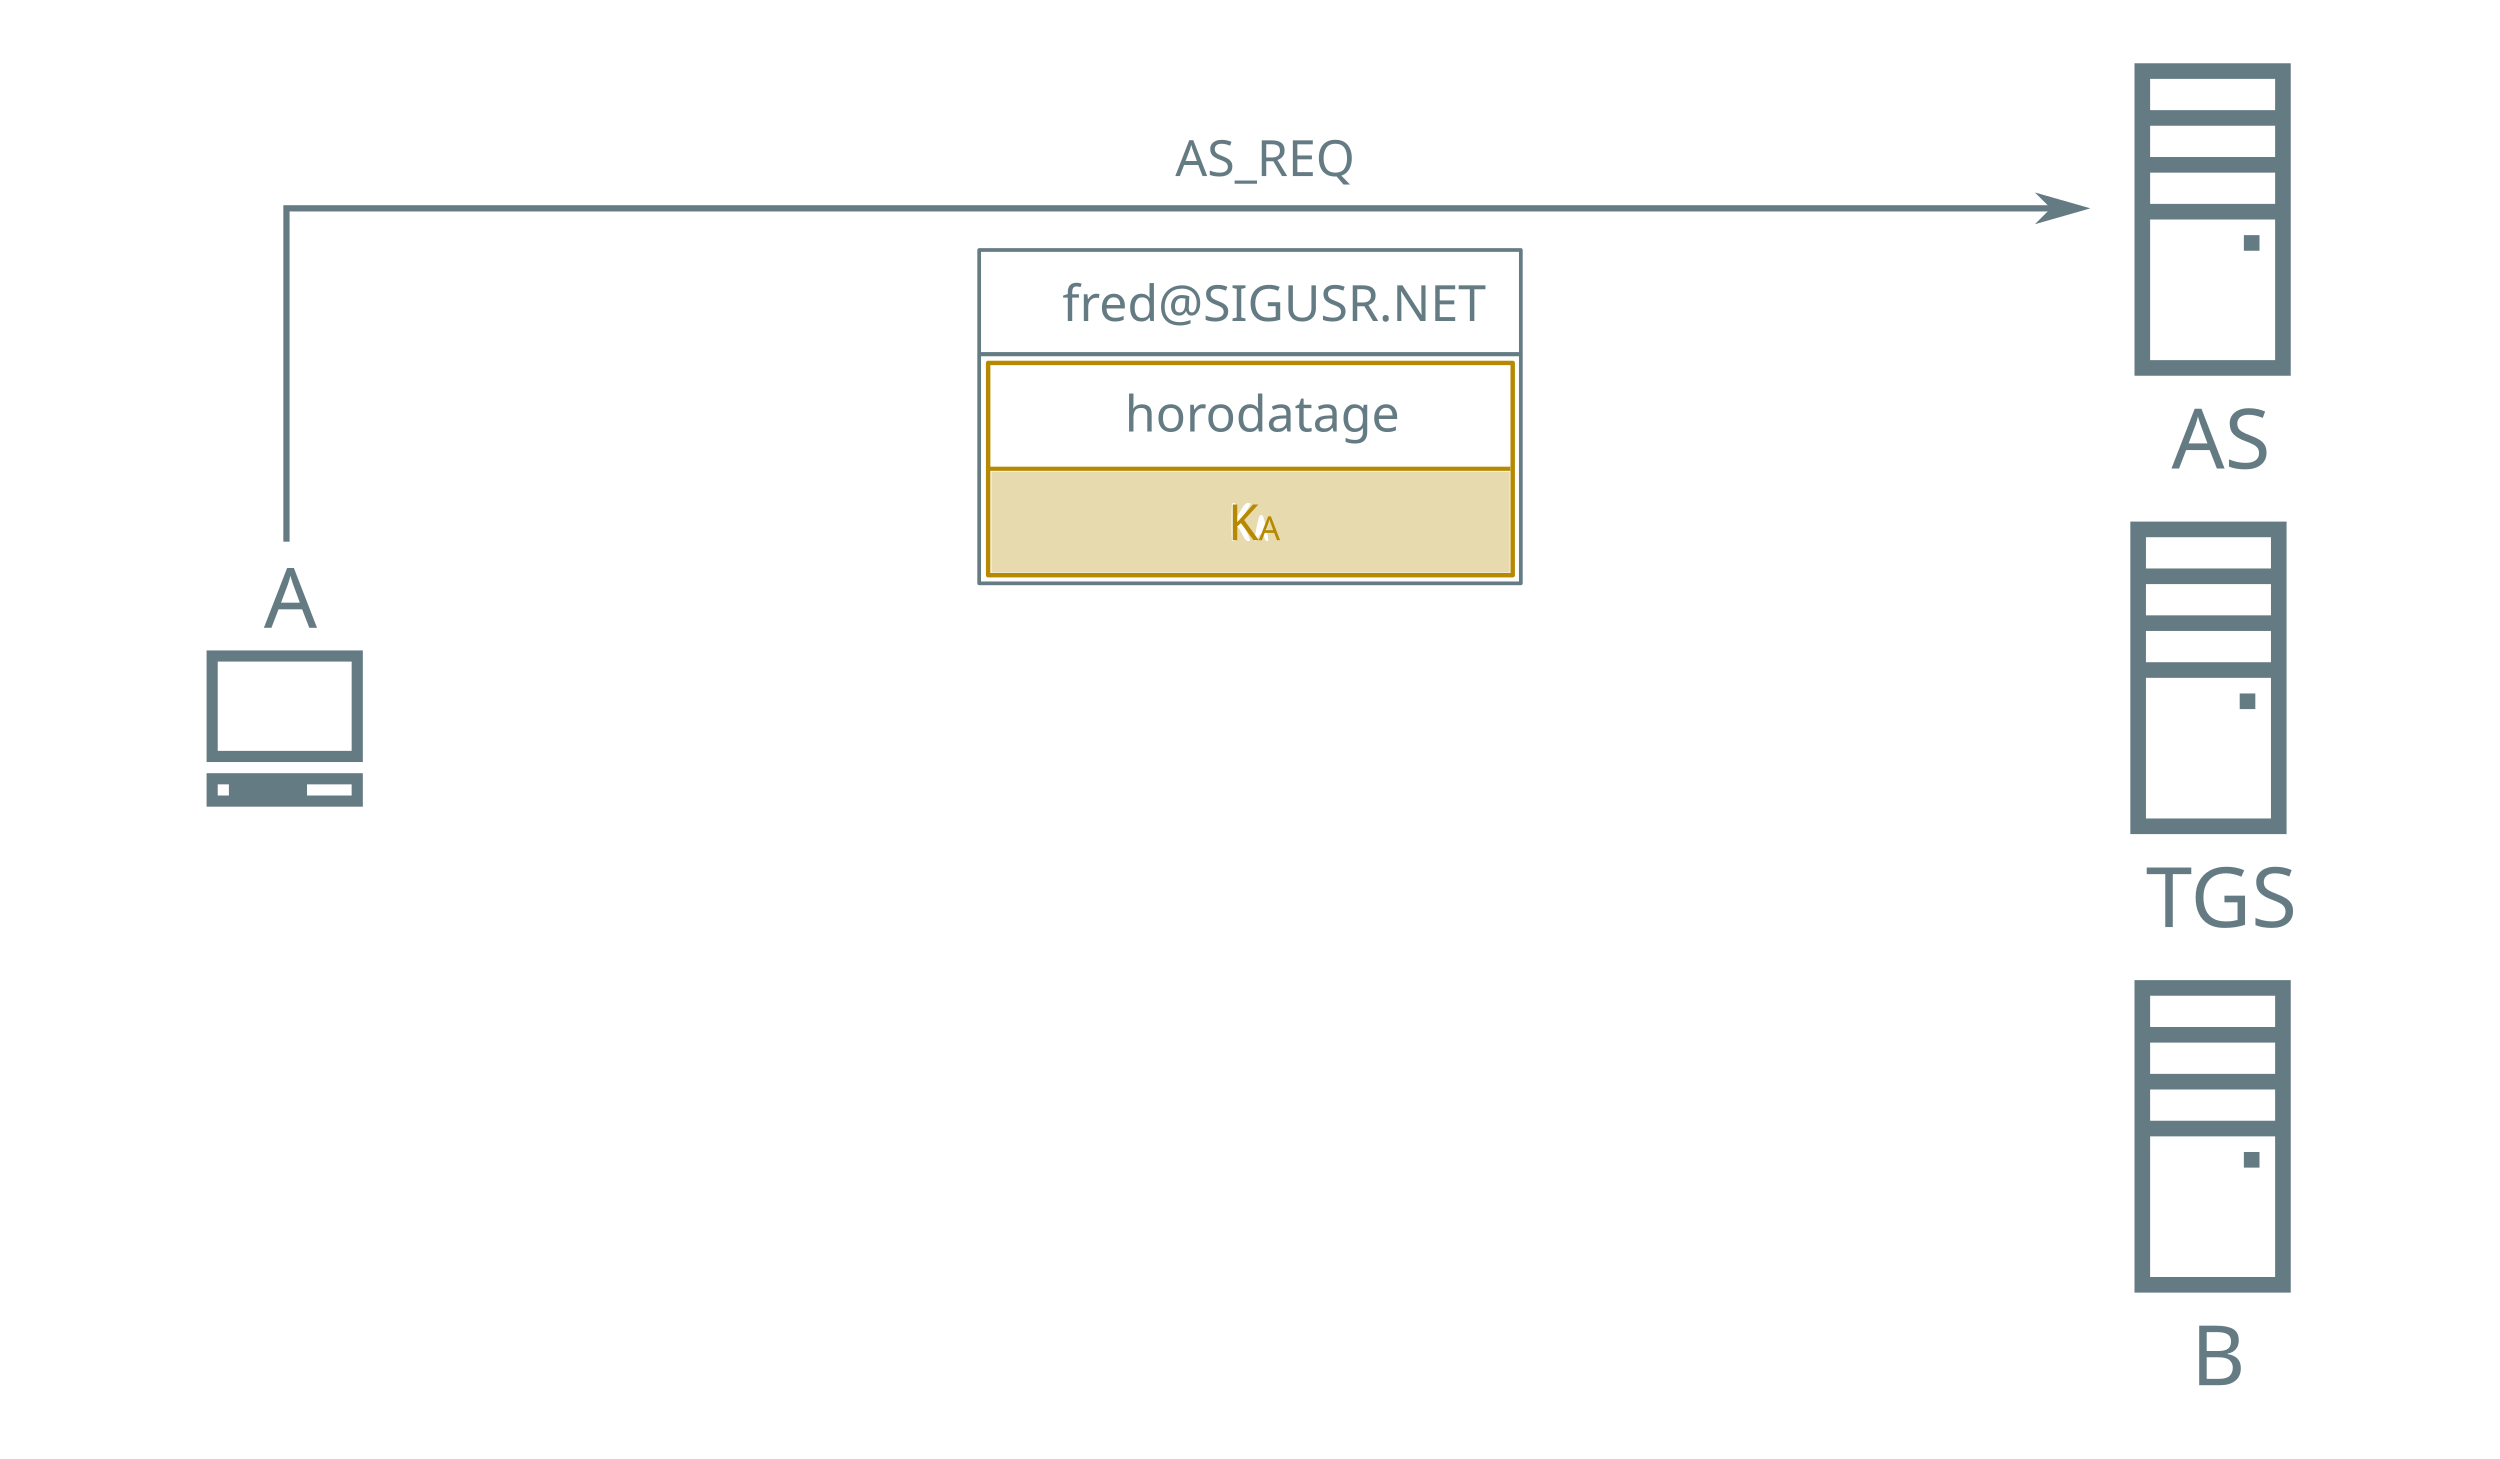
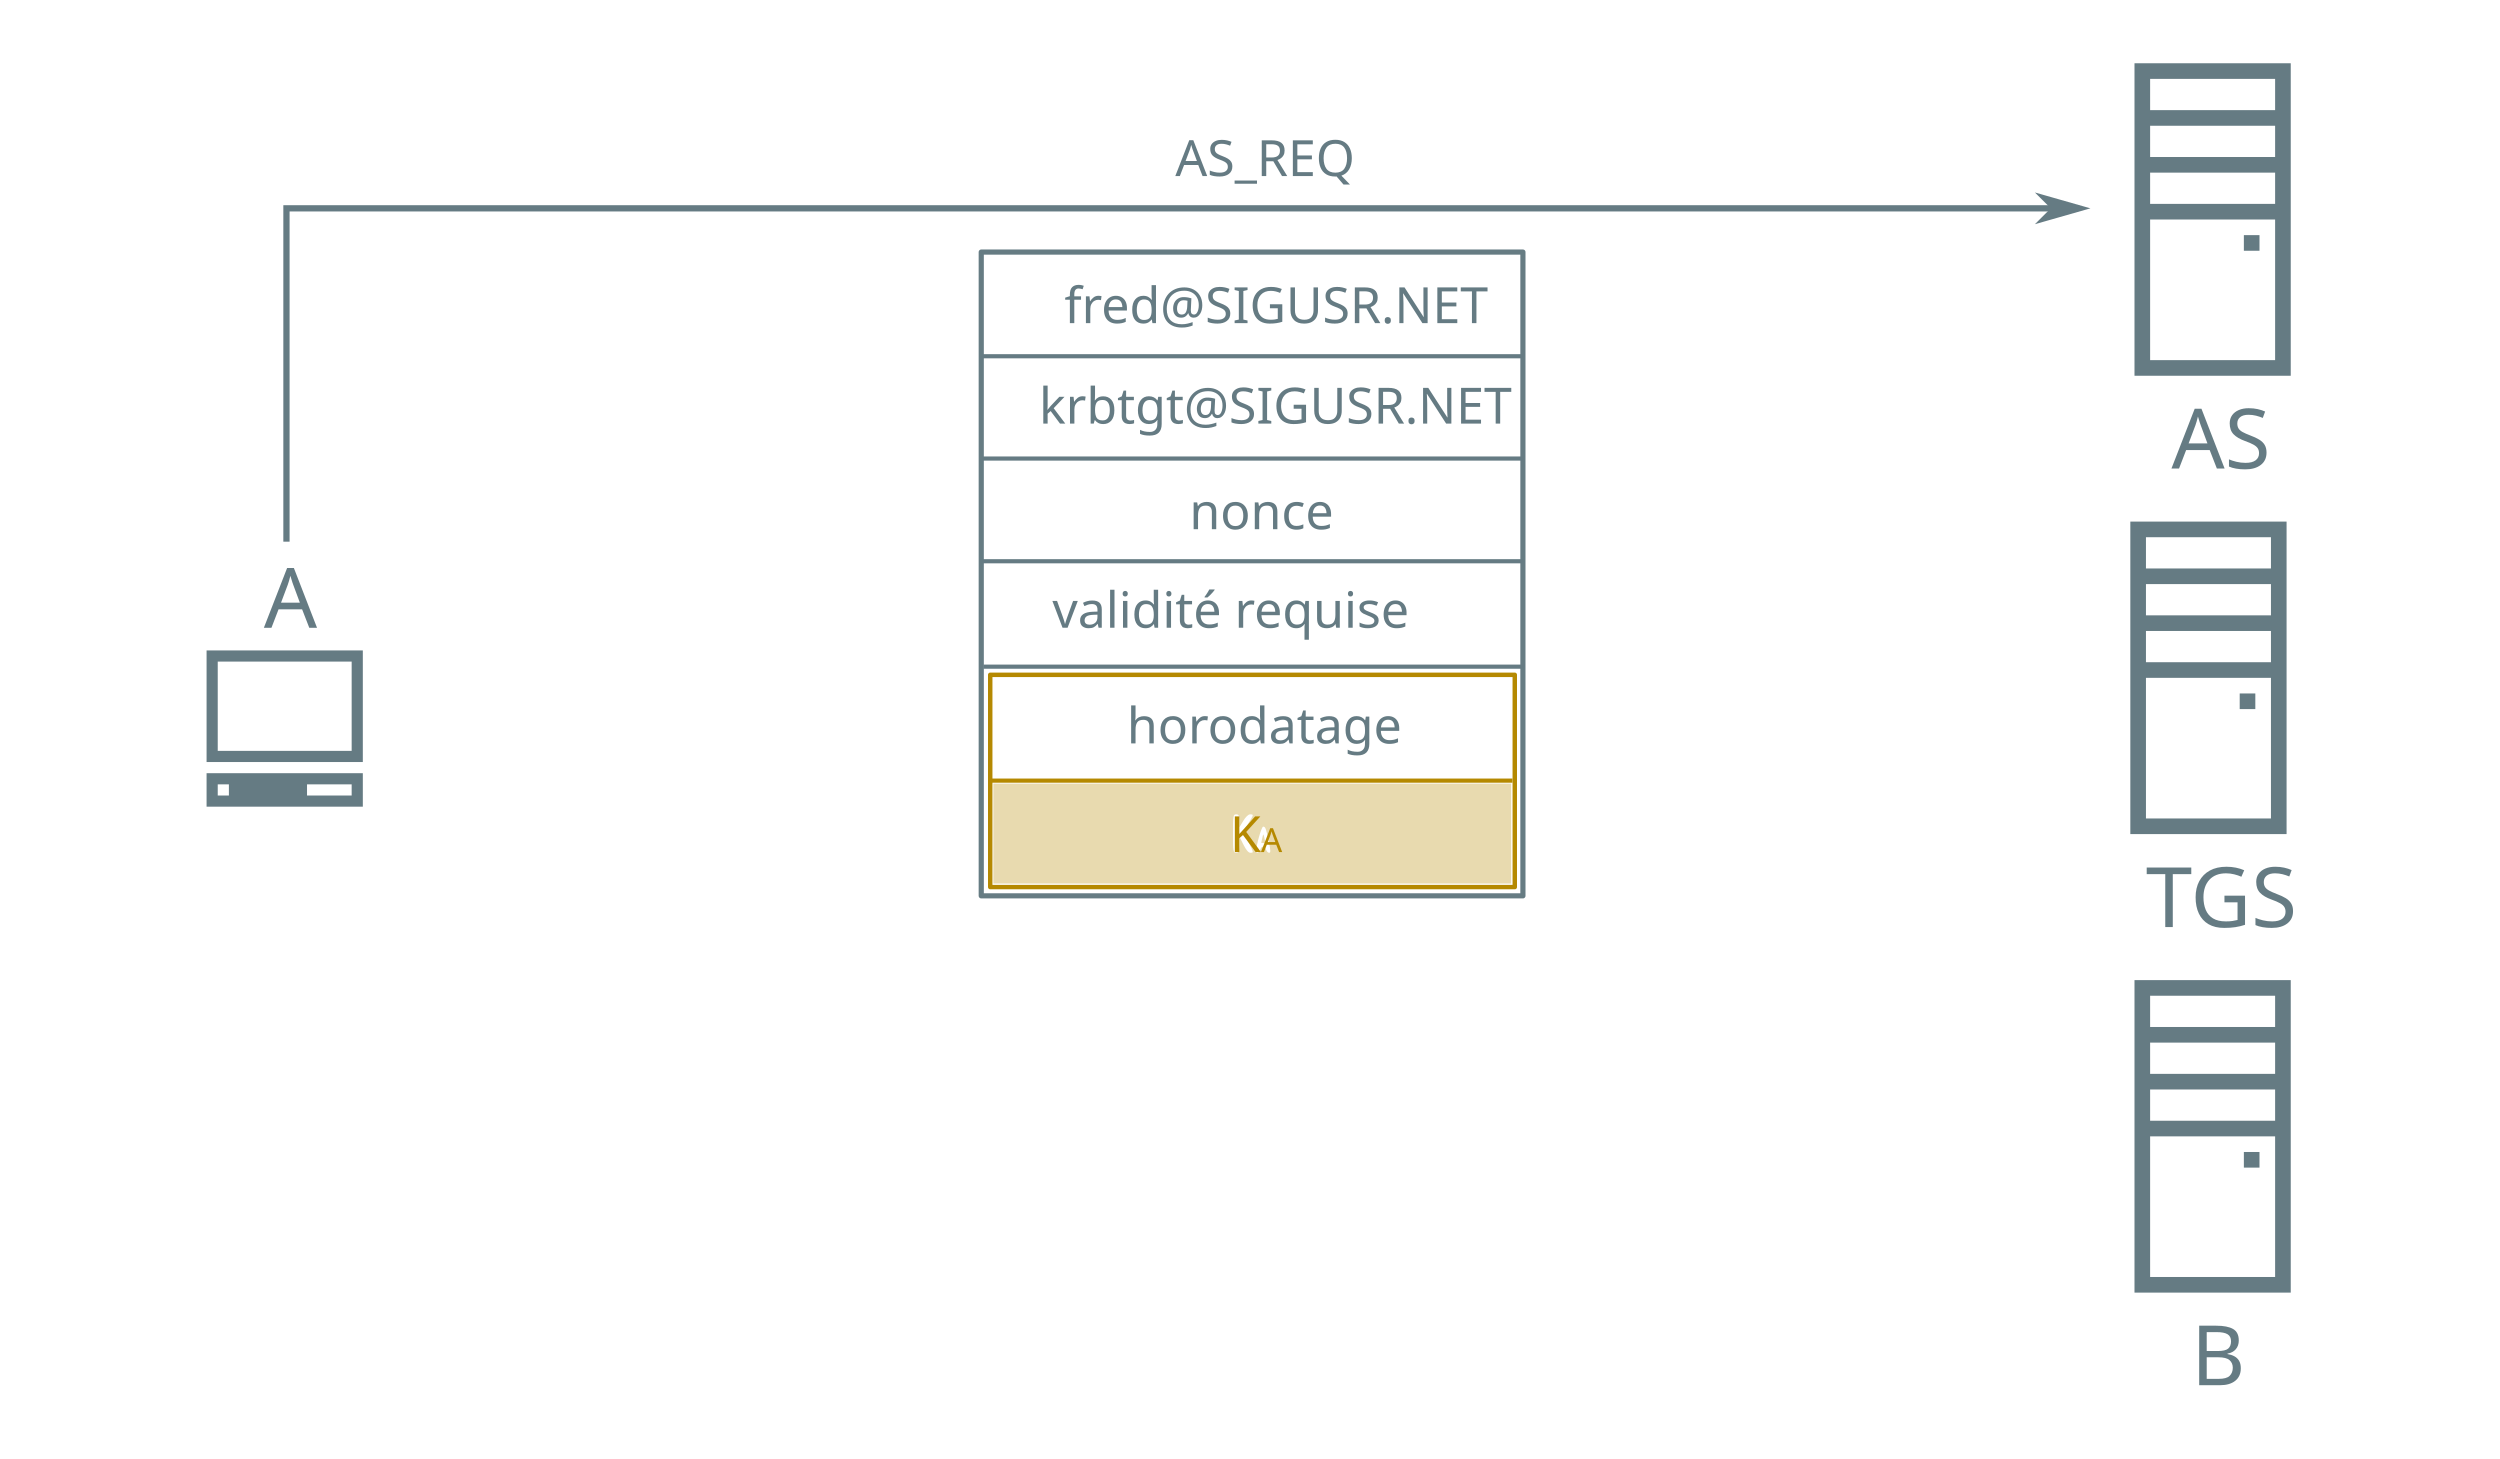
<svg xmlns="http://www.w3.org/2000/svg" width="1200" height="700" viewBox="0 0 1200 700" version="1.1" id="svg5">
  <defs id="defs5">
    <marker style="overflow:visible;" id="Arrow1Mend" refX="0.0" refY="0.0" orient="auto">
      <path transform="scale(0.4) rotate(180) translate(10,0)" style="fill-rule:evenodd;fill:context-stroke;stroke:context-stroke;stroke-width:1.0pt;" d="M 0.0,0.0 L 5.0,-5.0 L -12.5,0.0 L 5.0,5.0 L 0.0,0.0 z " id="path999" />
    </marker>
  </defs>
  <style id="style2">
        @font-face {
            font-family: 'Iosevka';
            font-display: swap;
            font-weight: 400;
            font-stretch: normal;
            font-style: normal;
            src: url('/dist/theme/fonts/Iosevka/WOFF2/Iosevka-Regular.woff2') format('woff2');
        }

        @font-face {
            font-family: 'Iosevka';
            font-display: swap;
            font-weight: 400;
            font-stretch: normal;
            font-style: italic;
            src: url('/dist/theme/fonts/Iosevka/WOFF2/Iosevka-Italic.woff2') format('woff2');
        }

        @font-face {
            font-family: 'Iosevka';
            font-display: swap;
            font-weight: 700;
            font-stretch: normal;
            font-style: normal;
            src: url('/dist/theme/fonts/Iosevka/WOFF2/Iosevka-Bold.woff2') format('woff2');
        }

        @font-face {
            font-family: 'Iosevka';
            font-display: swap;
            font-weight: 700;
            font-stretch: normal;
            font-style: italic;
            src: url('/dist/theme/fonts/Iosevka/WOFF2/Iosevka-BoldItalic.woff2') format('woff2');
        }
    </style>
  <g id="g966" transform="matrix(0.9921875,0,0,0.9921875,56.60349,347.3899)">
    <rect class="st0" height="48.594" id="XMLID_2248_" width="70.191" x="45.587" y="-32.763" style="fill:none;stroke:#657b83;stroke-width:5.399;stroke-miterlimit:10;stroke-opacity:1" />
    <path class="st1" d="M 42.887,23.93 V 40.128 H 118.478 V 23.93 Z m 10.799,10.799 h -5.399 v -5.399 h 5.399 z m 59.393,0 H 91.481 V 29.33 H 113.078 Z" id="XMLID_49_" style="fill:#657b83;fill-opacity:1;stroke-width:2.7" />
  </g>
  <g id="g977-4" transform="matrix(0.9921875,0,0,0.9921875,423.9048,551.2061)">
    <path d="m 605.382,-81.387 v 22.677 7.559 15.118 7.559 15.118 7.559 75.591 h 75.591 v -75.591 -7.559 -15.118 -7.559 -15.118 -7.559 -22.677 z m 7.559,7.559 h 60.472 v 15.118 h -60.472 z m 0,22.677 h 60.472 v 15.118 h -60.472 z m 0,22.677 h 60.472 v 15.118 h -60.472 z m 0,22.677 h 60.472 V 62.235 h -60.472 z m 45.354,7.559 v 7.559 h 7.559 V 1.762 Z" style="fill:#657b83;fill-opacity:1;stroke:none;stroke-width:0px" id="path2-7" />
  </g>
  <text xml:space="preserve" style="font-size:40px;line-height:1.25;font-family:Iosevka;-inkscape-font-specification:'Iosevka, Normal';fill:#657b83;fill-opacity:1;stroke:none" x="126.656" y="301.336" id="text2107">
    <tspan id="tspan2105" x="126.656" y="301.336">A</tspan>
  </text>
  <g id="g977" transform="matrix(0.9921875,0,0,0.9921875,423.9048,111.1158)">
    <path d="m 605.382,-81.387 v 22.677 7.559 15.118 7.559 15.118 7.559 75.591 h 75.591 v -75.591 -7.559 -15.118 -7.559 -15.118 -7.559 -22.677 z m 7.559,7.559 h 60.472 v 15.118 h -60.472 z m 0,22.677 h 60.472 v 15.118 h -60.472 z m 0,22.677 h 60.472 v 15.118 h -60.472 z m 0,22.677 h 60.472 V 62.235 h -60.472 z m 45.354,7.559 v 7.559 h 7.559 V 1.762 Z" style="fill:#657b83;fill-opacity:1;stroke:none;stroke-width:0px" id="path2" />
  </g>
  <text xml:space="preserve" style="font-size:40px;line-height:1.25;font-family:Iosevka;-inkscape-font-specification:'Iosevka, Normal';fill:#657b83;fill-opacity:1;stroke-width:1;stroke:none" x="1042.297" y="224.889" id="text7127">
    <tspan id="tspan7125" x="1042.297" y="224.889" style="stroke-width:1;stroke:none">AS</tspan>
  </text>
  <g id="g977-0" transform="matrix(0.9921875,0,0,0.9921875,421.9048,331.1158)">
    <path d="m 605.382,-81.387 v 22.677 7.559 15.118 7.559 15.118 7.559 75.591 h 75.591 v -75.591 -7.559 -15.118 -7.559 -15.118 -7.559 -22.677 z m 7.559,7.559 h 60.472 v 15.118 h -60.472 z m 0,22.677 h 60.472 v 15.118 h -60.472 z m 0,22.677 h 60.472 v 15.118 h -60.472 z m 0,22.677 h 60.472 V 62.235 h -60.472 z m 45.354,7.559 v 7.559 h 7.559 V 1.762 Z" style="fill:#657b83;fill-opacity:1;stroke:none;stroke-width:0px" id="path2-4" />
  </g>
  <text xml:space="preserve" style="font-size:40px;line-height:1.25;font-family:Iosevka;-inkscape-font-specification:'Iosevka, Normal';fill:#657b83;fill-opacity:1;stroke:none" x="1030.017" y="444.989" id="text7127-8">
    <tspan id="tspan7125-8" x="1030.017" y="444.989">TGS</tspan>
  </text>
  <text xml:space="preserve" style="font-size:40px;line-height:1.25;font-family:Iosevka;-inkscape-font-specification:'Iosevka, Normal';fill:#657b83;fill-opacity:1;stroke:none" x="1051.737" y="664.9" id="text9429">
    <tspan id="tspan9427" x="1051.737" y="664.9">B</tspan>
  </text>
  <path style="fill:none;stroke:#657b83;stroke-width:3;stroke-linecap:butt;stroke-linejoin:miter;stroke-opacity:1;stroke-miterlimit:4;stroke-dasharray:none;marker-end:url(#Arrow1Mend)" d="M 137.5,260 V 100 h 860" id="path872" />
-   <text xml:space="preserve" style="font-style:normal;font-variant:normal;font-weight:normal;font-stretch:normal;font-size:24px;line-height:1.25;font-family:Iosevka;-inkscape-font-specification:'Iosevka, Normal';font-variant-ligatures:normal;font-variant-caps:normal;font-variant-numeric:normal;font-variant-east-asian:normal;fill:#657b83;fill-opacity:1;stroke:none;stroke-opacity:1" x="509.928" y="154.095" id="text8602">
-     <tspan id="tspan8600" x="509.928" y="154.095">fred@SIGUSR.NET</tspan>
-   </text>
-   <text xml:space="preserve" style="font-size:24px;line-height:1.25;font-family:Iosevka;-inkscape-font-specification:'Iosevka, Normal';fill:#657b83;fill-opacity:1;stroke:none;stroke-opacity:1" x="539.904" y="207.14" id="text23706">
-     <tspan x="539.904" y="207.14" id="tspan23708">horodatage</tspan>
-   </text>
-   <rect style="opacity:0.996;fill:none;fill-opacity:1;stroke:#657b83;stroke-width:1.789;stroke-linejoin:round;stroke-miterlimit:4;stroke-dasharray:none;stroke-opacity:1" id="rect18756" width="260" height="160" x="470" y="120" />
-   <path style="fill:none;stroke:#657b83;stroke-width:2;stroke-linecap:butt;stroke-linejoin:miter;stroke-miterlimit:4;stroke-dasharray:none;stroke-opacity:1" d="M 470,170 H 730" id="path18915" />
  <text xml:space="preserve" style="font-size:24px;line-height:1.25;font-family:Iosevka;-inkscape-font-specification:'Iosevka, Normal';fill:#657b83;fill-opacity:1" x="564.144" y="84.5" id="text23677">
    <tspan id="tspan23675" x="564.144" y="84.5">AS_REQ</tspan>
  </text>
-   <rect style="opacity:0.996;fill:none;stroke:#b58900;stroke-width:2.135;stroke-linejoin:round;stroke-miterlimit:4;stroke-dasharray:none;stroke-dashoffset:0;stroke-opacity:1" id="rect1364" width="251.782" height="101.886" x="474.309" y="174.209" />
-   <path style="fill:none;stroke:#b58900;stroke-width:2;stroke-linecap:butt;stroke-linejoin:miter;stroke-opacity:1;stroke-miterlimit:4;stroke-dasharray:none" d="M 475,225 H 725" id="path1639" />
-   <text xml:space="preserve" style="font-size:24px;line-height:1.25;font-family:Iosevka;-inkscape-font-specification:'Iosevka, Normal';fill:#b58900;fill-opacity:1" x="589.392" y="259.3" id="text4649">
-     <tspan id="tspan4647" x="589.392" y="259.3">K<tspan style="font-size:16px;fill:#b58900;fill-opacity:1" id="tspan5179">A</tspan>
-     </tspan>
+   <g id="g1050" transform="translate(0.9997495,149.7005)">
+     <text xml:space="preserve" style="font-size:24px;line-height:1.25;font-family:Iosevka;-inkscape-font-specification:'Iosevka, Normal';fill:#657b83;fill-opacity:1;stroke:none;stroke-opacity:1" x="539.904" y="207.14" id="text23706">
+       <tspan x="539.904" y="207.14" id="tspan23708">horodatage</tspan>
+     </text>
+     <rect style="opacity:0.996;fill:none;stroke:#b58900;stroke-width:2.135;stroke-linejoin:round;stroke-miterlimit:4;stroke-dasharray:none;stroke-dashoffset:0;stroke-opacity:1" id="rect1364" width="251.782" height="101.886" x="474.309" y="174.209" />
+     <path style="fill:none;stroke:#b58900;stroke-width:2;stroke-linecap:butt;stroke-linejoin:miter;stroke-miterlimit:4;stroke-dasharray:none;stroke-opacity:1" d="M 475,225 H 725" id="path1639" />
+     <text xml:space="preserve" style="font-size:24px;line-height:1.25;font-family:Iosevka;-inkscape-font-specification:'Iosevka, Normal';fill:#b58900;fill-opacity:1" x="589.392" y="259.3" id="text4649">
+       <tspan id="tspan4647" x="589.392" y="259.3">K<tspan style="font-size:16px;fill:#b58900;fill-opacity:1" id="tspan5179">A</tspan>
+       </tspan>
+     </text>
+   </g>
+   <text xml:space="preserve" style="font-style:normal;font-variant:normal;font-weight:normal;font-stretch:normal;font-size:24px;line-height:1.25;font-family:Iosevka;-inkscape-font-specification:'Iosevka, Normal';font-variant-ligatures:normal;font-variant-caps:normal;font-variant-numeric:normal;font-variant-east-asian:normal;fill:#657b83;fill-opacity:1;stroke:none;stroke-opacity:1" x="510.928" y="155.095" id="text8602-0">
+     <tspan id="tspan8600-4" x="510.928" y="155.095">fred@SIGUSR.NET</tspan>
  </text>
-   <path style="opacity:0.996;fill:#b58900;fill-opacity:0.314;stroke:none;stroke-width:1.043;stroke-linejoin:round;stroke-miterlimit:4;stroke-dasharray:none;stroke-dashoffset:0;stroke-opacity:1" d="m 475.88,250.587 v -24.25 h 124.381 124.381 v 24.25 24.25 H 600.26 475.88 Z m 117.348,6.128 c 0.013,-4.841 0.665,-5.011 2.819,-0.735 1.552,3.082 2.1,3.734 3.141,3.734 1.259,0 1.257,-0.008 -1.099,-5.126 l -2.359,-5.126 2.197,-3.61 c 1.208,-1.985 2.301,-3.786 2.427,-4.001 0.126,-0.215 -0.43,-0.388 -1.235,-0.383 -1.264,0.007 -1.767,0.525 -3.672,3.781 l -2.207,3.773 -0.009,-3.781 c -0.009,-3.43 -0.106,-3.781 -1.052,-3.781 -1.003,0 -1.043,0.348 -1.043,9.126 0,8.779 0.04,9.126 1.043,9.126 0.921,0 1.044,-0.35 1.051,-2.999 z m 10.683,1.434 c 0.26,-1.184 0.635,-1.565 1.541,-1.565 0.913,0 1.271,0.371 1.51,1.565 0.184,0.918 0.642,1.565 1.108,1.565 1.01,0 1.005,-0.101 -0.266,-5.873 -1.433,-6.502 -1.486,-6.644 -2.519,-6.644 -0.729,0 -1.125,1.081 -2.055,5.606 -0.634,3.083 -1.15,5.9 -1.148,6.258 0.008,1.337 1.499,0.593 1.829,-0.913 z" id="path6462" />
+   <text xml:space="preserve" style="font-size:24px;line-height:1.25;font-family:Iosevka;-inkscape-font-specification:'Iosevka, Normal';fill:#657b83;fill-opacity:1;stroke:none;stroke-opacity:1" x="570.904" y="254.024" id="text23706-8">
+     <tspan x="570.904" y="254.024" id="tspan23708-8">nonce</tspan>
+   </text>
+   <text xml:space="preserve" style="font-size:24px;line-height:1.25;font-family:Iosevka;-inkscape-font-specification:'Iosevka, Normal';fill:#657b83;fill-opacity:1;stroke:none;stroke-opacity:1" x="498.736" y="203.316" id="text25298">
+     <tspan id="tspan25296" x="498.736" y="203.316">krbtgt@SIGUSR.NET</tspan>
+   </text>
+   <text xml:space="preserve" style="font-size:24px;line-height:1.25;font-family:Iosevka;-inkscape-font-specification:'Iosevka, Normal';fill:#657b83;fill-opacity:1;stroke:none;stroke-opacity:1" x="505.144" y="301.322" id="text27480">
+     <tspan id="tspan27478" x="505.144" y="301.322">validité requise</tspan>
+   </text>
+   <rect style="opacity:0.996;fill:none;fill-opacity:1;stroke:#657b83;stroke-width:2.486;stroke-linejoin:round;stroke-miterlimit:4;stroke-dasharray:none;stroke-opacity:1" id="rect18756-8" width="260" height="309" x="471" y="121" />
+   <path style="fill:none;stroke:#657b83;stroke-width:2;stroke-linecap:butt;stroke-linejoin:miter;stroke-miterlimit:4;stroke-dasharray:none;stroke-opacity:1" d="M 471,171 H 731" id="path18915-9" />
+   <path style="fill:none;stroke:#657b83;stroke-width:2;stroke-linecap:butt;stroke-linejoin:miter;stroke-miterlimit:4;stroke-dasharray:none;stroke-opacity:1" d="M 471,220.1 H 731" id="path18915-8" />
+   <path style="fill:none;stroke:#657b83;stroke-width:2;stroke-linecap:butt;stroke-linejoin:miter;stroke-miterlimit:4;stroke-dasharray:none;stroke-opacity:1" d="M 471,269.4 H 731" id="path18915-6" />
+   <path style="fill:none;stroke:#657b83;stroke-width:2;stroke-linecap:butt;stroke-linejoin:miter;stroke-miterlimit:4;stroke-dasharray:none;stroke-opacity:1" d="M 472,320 H 732" id="path18915-6-7" />
  <path style="opacity:0.996;fill:#b58900;fill-opacity:0.314;stroke:none;stroke-width:1.043;stroke-linejoin:round;stroke-miterlimit:4;stroke-dasharray:none;stroke-dashoffset:0;stroke-opacity:1" d="" id="path6612" />
+   <path style="opacity:0.996;fill:#b58900;fill-opacity:0.314;stroke:none;stroke-width:1.475;stroke-linejoin:round" d="m 476.813,400.11 v -23.97 h 124.274 124.274 v 23.97 23.97 H 601.086 476.813 Z m 118.05,5.347 0.045,-3.872 1.951,3.872 c 1.263,2.506 2.418,3.872 3.274,3.872 1.704,0 1.723,0.103 -1.006,-5.432 l -2.329,-4.722 2.329,-3.784 c 2.735,-4.445 2.746,-4.5 0.928,-4.5 -0.859,0 -2.13,1.211 -3.29,3.135 l -1.89,3.135 -0.029,-3.135 c -0.024,-2.633 -0.265,-3.135 -1.504,-3.135 -1.396,0 -1.475,0.492 -1.475,9.219 0,8.727 0.079,9.219 1.475,9.219 1.282,0 1.481,-0.507 1.52,-3.872 z m 10.067,2.397 c 0.212,-0.811 0.823,-1.475 1.356,-1.475 0.534,0 1.181,0.664 1.439,1.475 0.258,0.811 0.903,1.475 1.435,1.475 0.79,0 0.778,-0.908 -0.068,-4.978 -1.414,-6.802 -1.692,-7.56 -2.778,-7.56 -0.788,0 -3.383,9.069 -3.383,11.821 0,1.337 1.611,0.725 1.999,-0.758 z" id="path6153" />
+   <path style="opacity:0.996;fill:#b58900;fill-opacity:0.314;stroke:none;stroke-width:0.522;stroke-linejoin:round" d="m 605.443,404.294 c 0.084,-0.22 0.293,-1.159 0.464,-2.086 0.171,-0.927 0.393,-1.686 0.492,-1.686 0.1,0 0.321,0.733 0.491,1.63 0.17,0.896 0.369,1.835 0.443,2.086 0.112,0.383 -0.042,0.456 -0.955,0.456 -0.871,0 -1.058,-0.08 -0.935,-0.4 z" id="path6192" />
</svg>
